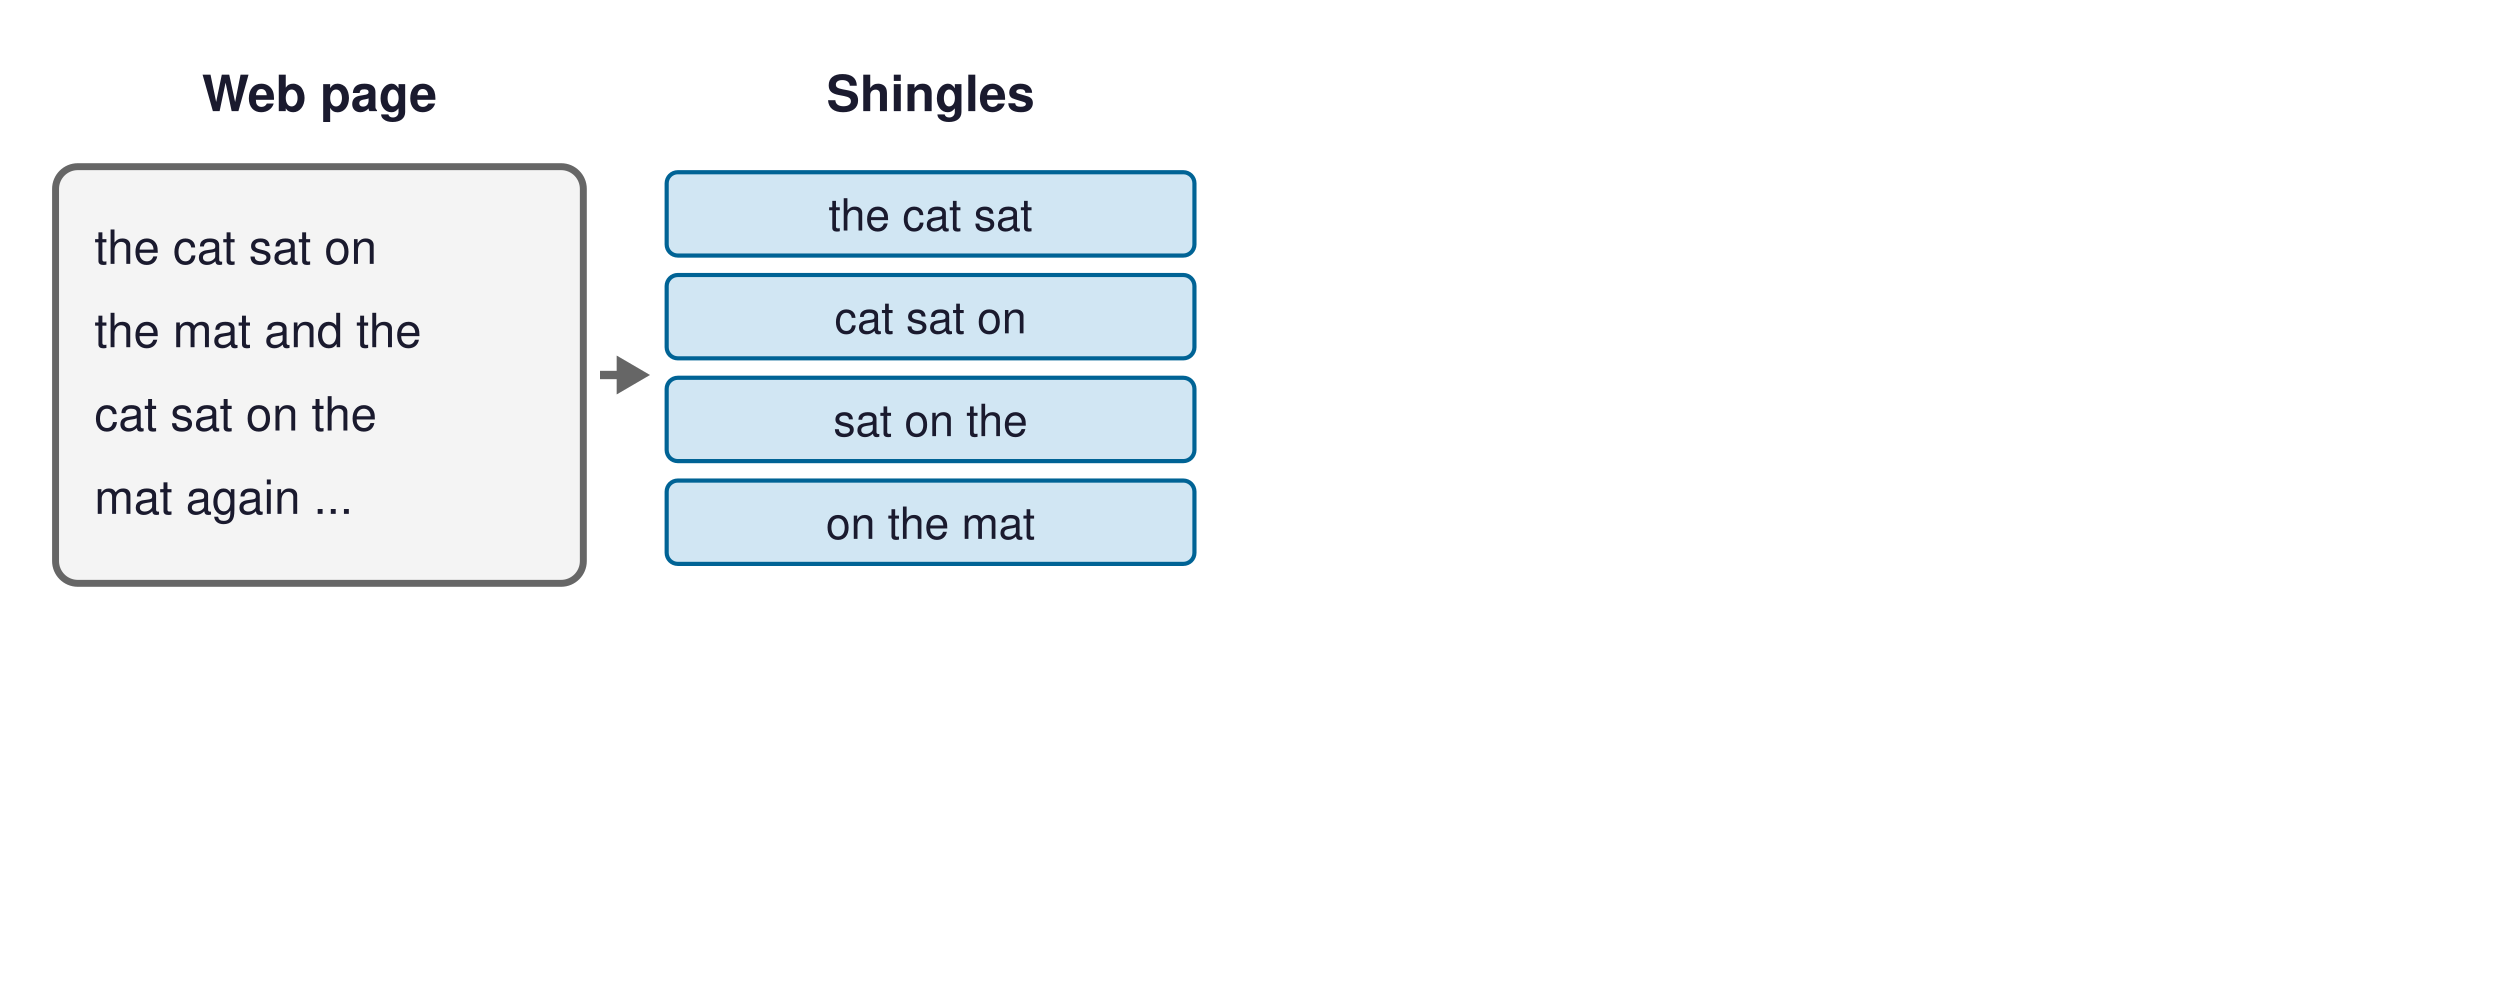
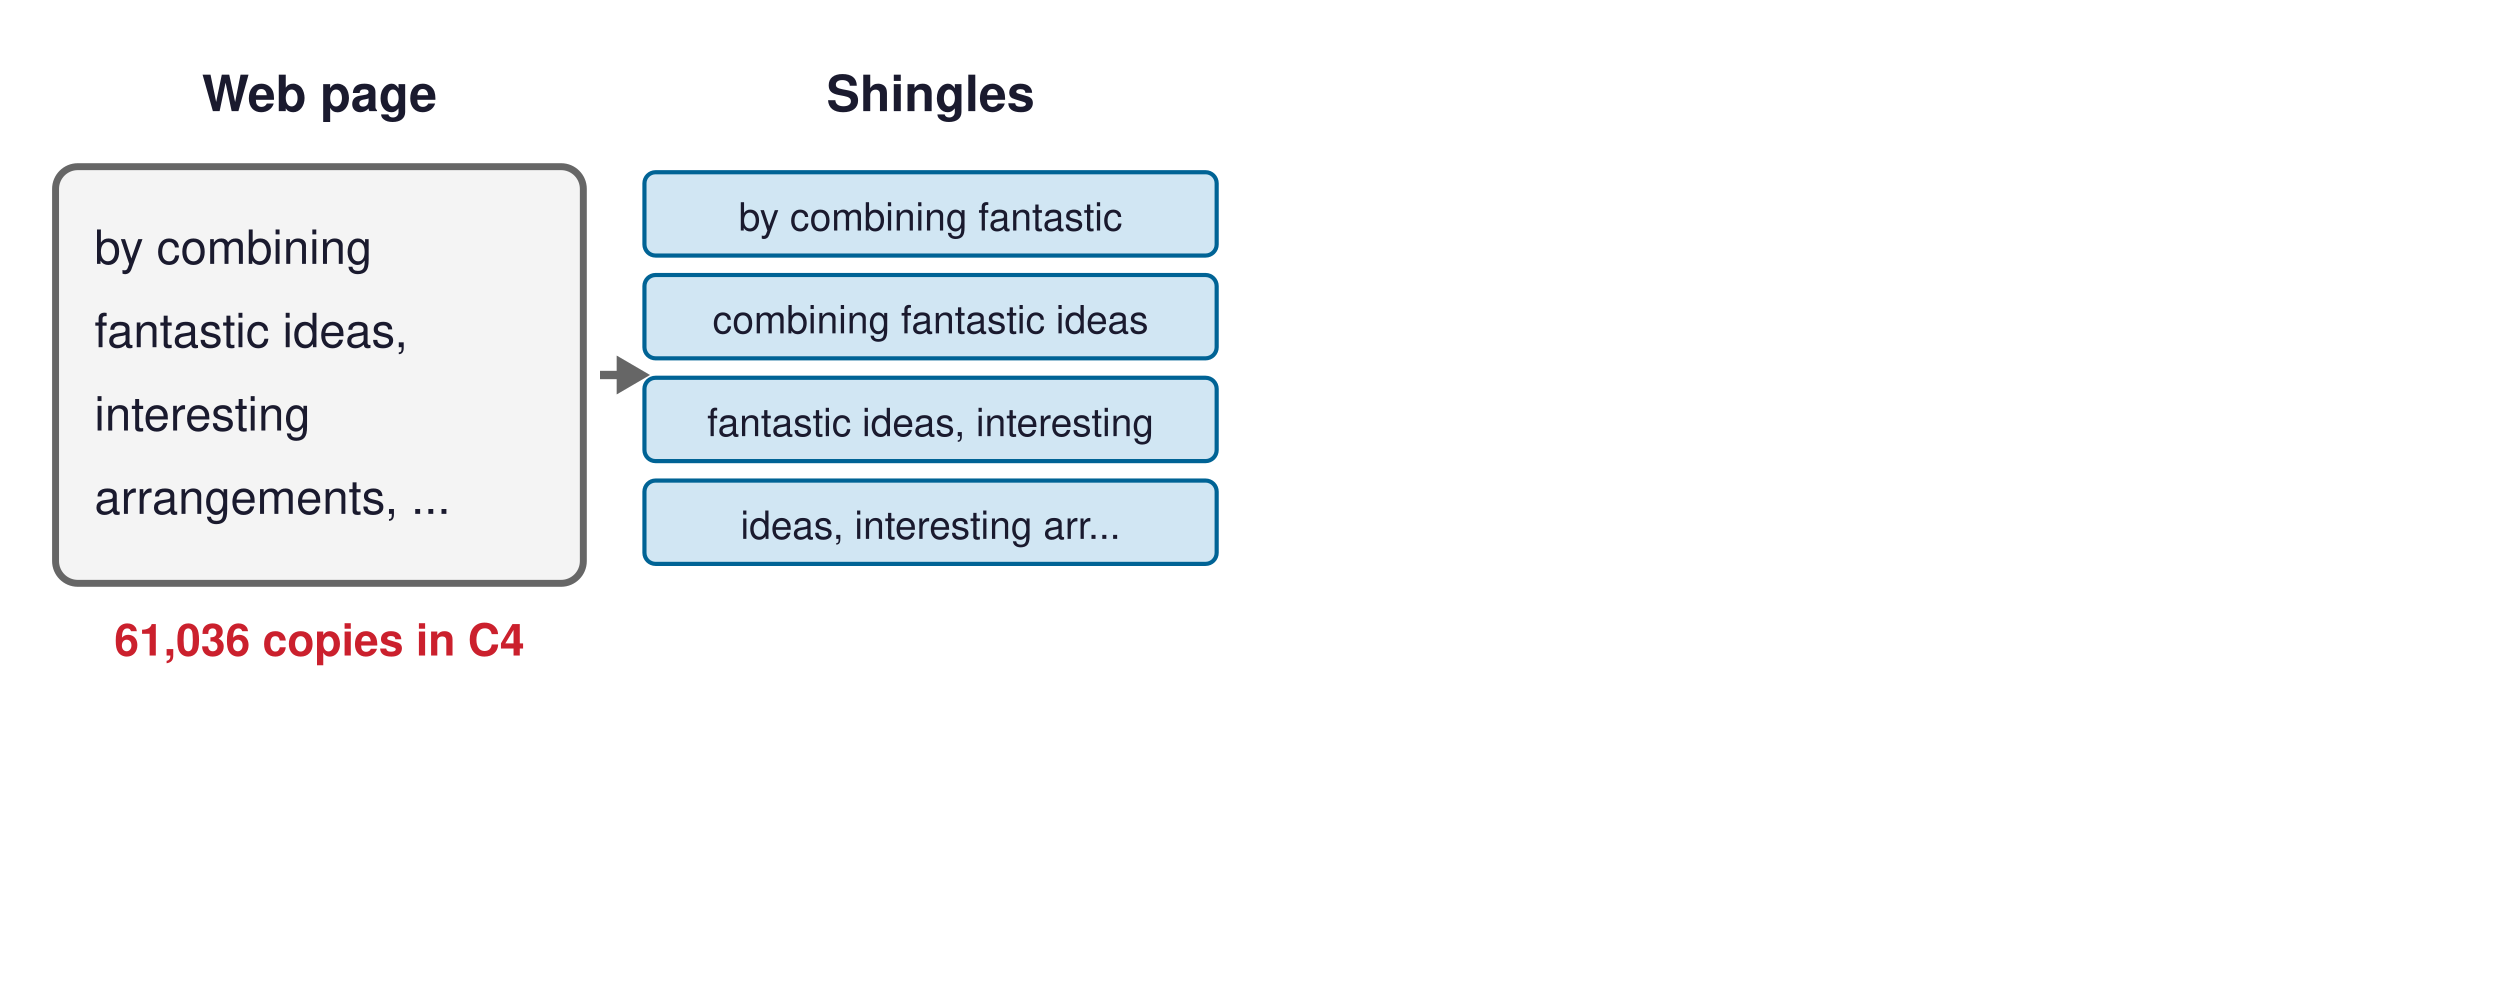
<svg xmlns="http://www.w3.org/2000/svg" viewBox="0 0 900 360" width="900" height="360" font-family="Helvetica, Arial, sans-serif">
  <rect x="0" y="0" width="900" height="360" fill="white" />
  <text x="115" y="40" font-size="18" fill="#1A1A2E" font-weight="bold" text-anchor="middle" opacity="1.0">Web page</text>
  <rect x="20" y="60" width="190" height="150" rx="8" fill="#F4F4F4" stroke="#666666" stroke-width="2.5" opacity="1.0" />
-   <text x="34" y="95" font-size="17" fill="#1A1A2E" font-weight="normal" text-anchor="start" opacity="1.0">the cat sat on</text>
-   <text x="34" y="125" font-size="17" fill="#1A1A2E" font-weight="normal" text-anchor="start" opacity="1.0">the mat and the</text>
-   <text x="34" y="155" font-size="17" fill="#1A1A2E" font-weight="normal" text-anchor="start" opacity="1.0">cat sat on the</text>
-   <text x="34" y="185" font-size="17" fill="#1A1A2E" font-weight="normal" text-anchor="start" opacity="1.0">mat again ...</text>
+   <text x="34" y="95" font-size="17" fill="#1A1A2E" font-weight="normal" text-anchor="start" opacity="1.0">by combining</text>
+   <text x="34" y="125" font-size="17" fill="#1A1A2E" font-weight="normal" text-anchor="start" opacity="1.0">fantastic ideas,</text>
+   <text x="34" y="155" font-size="17" fill="#1A1A2E" font-weight="normal" text-anchor="start" opacity="1.0">interesting</text>
+   <text x="34" y="185" font-size="17" fill="#1A1A2E" font-weight="normal" text-anchor="start" opacity="1.0">arrangements, ...</text>
+   <text x="115" y="236" font-size="16" fill="#CB202D" font-weight="bold" text-anchor="middle" opacity="1.0">61,036 copies in C4</text>
  <g opacity="1.0">
    <line x1="216" y1="135" x2="224" y2="135" stroke="#666666" stroke-width="3" />
    <polygon points="234,135 222,128 222,142" fill="#666666" />
  </g>
  <text x="335" y="40" font-size="18" fill="#1A1A2E" font-weight="bold" text-anchor="middle" opacity="1.0">Shingles</text>
-   <rect x="240" y="62" width="190" height="30" rx="4" fill="#D1E6F3" stroke="#006395" stroke-width="1.5" opacity="1.0" />
-   <text x="335" y="83" font-size="16" fill="#1A1A2E" font-weight="normal" text-anchor="middle" opacity="1.0">the cat sat</text>
-   <rect x="240" y="99" width="190" height="30" rx="4" fill="#D1E6F3" stroke="#006395" stroke-width="1.5" opacity="1.0" />
-   <text x="335" y="120" font-size="16" fill="#1A1A2E" font-weight="normal" text-anchor="middle" opacity="1.0">cat sat on</text>
-   <rect x="240" y="136" width="190" height="30" rx="4" fill="#D1E6F3" stroke="#006395" stroke-width="1.5" opacity="1.0" />
-   <text x="335" y="157" font-size="16" fill="#1A1A2E" font-weight="normal" text-anchor="middle" opacity="1.0">sat on the</text>
-   <rect x="240" y="173" width="190" height="30" rx="4" fill="#D1E6F3" stroke="#006395" stroke-width="1.5" opacity="1.0" />
-   <text x="335" y="194" font-size="16" fill="#1A1A2E" font-weight="normal" text-anchor="middle" opacity="1.0">on the mat</text>
+   <rect x="232" y="62" width="206" height="30" rx="4" fill="#D1E6F3" stroke="#006395" stroke-width="1.5" opacity="1.0" />
+   <text x="335" y="83" font-size="14" fill="#1A1A2E" font-weight="normal" text-anchor="middle" opacity="1.0">by combining fantastic</text>
+   <rect x="232" y="99" width="206" height="30" rx="4" fill="#D1E6F3" stroke="#006395" stroke-width="1.5" opacity="1.0" />
+   <text x="335" y="120" font-size="14" fill="#1A1A2E" font-weight="normal" text-anchor="middle" opacity="1.0">combining fantastic ideas</text>
+   <rect x="232" y="136" width="206" height="30" rx="4" fill="#D1E6F3" stroke="#006395" stroke-width="1.5" opacity="1.0" />
+   <text x="335" y="157" font-size="14" fill="#1A1A2E" font-weight="normal" text-anchor="middle" opacity="1.0">fantastic ideas, interesting</text>
+   <rect x="232" y="173" width="206" height="30" rx="4" fill="#D1E6F3" stroke="#006395" stroke-width="1.5" opacity="1.0" />
+   <text x="335" y="194" font-size="14" fill="#1A1A2E" font-weight="normal" text-anchor="middle" opacity="1.0">ideas, interesting arr...</text>
  <g opacity="0.0">
    <line x1="436" y1="135" x2="454" y2="135" stroke="#666666" stroke-width="3" />
    <polygon points="464,135 452,128 452,142" fill="#666666" />
  </g>
  <text x="565" y="40" font-size="18" fill="#1A1A2E" font-weight="bold" text-anchor="middle" opacity="0.0">Signature</text>
  <rect x="515" y="62.0" width="100" height="18" rx="1" fill="#FCE4CC" stroke="#666666" stroke-width="1" opacity="0.0" />
  <text x="565" y="77.0" font-size="15" fill="#1A1A2E" font-weight="normal" text-anchor="middle" opacity="0.0">17</text>
  <rect x="515" y="80.5" width="100" height="18" rx="1" fill="#FCE4CC" stroke="#666666" stroke-width="1" opacity="0.0" />
  <text x="565" y="95.5" font-size="15" fill="#1A1A2E" font-weight="normal" text-anchor="middle" opacity="0.0">4</text>
  <rect x="515" y="99.0" width="100" height="18" rx="1" fill="#D4EFDF" stroke="#666666" stroke-width="1" opacity="0.0" />
  <text x="565" y="114.0" font-size="15" fill="#1A1A2E" font-weight="normal" text-anchor="middle" opacity="0.0">92</text>
  <rect x="515" y="117.5" width="100" height="18" rx="1" fill="#D4EFDF" stroke="#666666" stroke-width="1" opacity="0.0" />
  <text x="565" y="132.5" font-size="15" fill="#1A1A2E" font-weight="normal" text-anchor="middle" opacity="0.0">33</text>
  <rect x="515" y="136.0" width="100" height="18" rx="1" fill="#FCE4CC" stroke="#666666" stroke-width="1" opacity="0.0" />
  <text x="565" y="151.0" font-size="15" fill="#1A1A2E" font-weight="normal" text-anchor="middle" opacity="0.0">8</text>
  <rect x="515" y="154.5" width="100" height="18" rx="1" fill="#FCE4CC" stroke="#666666" stroke-width="1" opacity="0.0" />
  <text x="565" y="169.5" font-size="15" fill="#1A1A2E" font-weight="normal" text-anchor="middle" opacity="0.0">61</text>
  <rect x="515" y="173.0" width="100" height="18" rx="1" fill="#D4EFDF" stroke="#666666" stroke-width="1" opacity="0.0" />
  <text x="565" y="188.0" font-size="15" fill="#1A1A2E" font-weight="normal" text-anchor="middle" opacity="0.0">25</text>
  <rect x="515" y="191.5" width="100" height="18" rx="1" fill="#D4EFDF" stroke="#666666" stroke-width="1" opacity="0.0" />
  <text x="565" y="206.5" font-size="15" fill="#1A1A2E" font-weight="normal" text-anchor="middle" opacity="0.0">70</text>
  <text x="565" y="230" font-size="16" fill="#666666" font-weight="normal" text-anchor="middle" opacity="0.0">128 minimum hashes</text>
  <text x="565" y="250" font-size="15" fill="#666666" font-weight="normal" text-anchor="middle" opacity="0.0">(8 of them shown)</text>
  <g opacity="0.0">
    <line x1="666" y1="135" x2="674" y2="135" stroke="#666666" stroke-width="3" />
    <polygon points="684,135 672,128 672,142" fill="#666666" />
  </g>
  <text x="785" y="40" font-size="18" fill="#1A1A2E" font-weight="bold" text-anchor="middle" opacity="0.0">Bands to buckets</text>
  <rect x="692" y="70" width="60" height="110" rx="4" fill="#F4F4F4" stroke="#666666" stroke-width="1.5" opacity="0.0" />
  <rect x="758" y="70" width="60" height="110" rx="4" fill="#D4EFDF" stroke="#008F45" stroke-width="3" opacity="0.0" />
  <rect x="824" y="70" width="60" height="110" rx="4" fill="#F4F4F4" stroke="#666666" stroke-width="1.5" opacity="0.0" />
  <text x="785" y="115" font-size="15" fill="#008F45" font-weight="bold" text-anchor="middle" opacity="0.0">page A</text>
  <text x="785" y="140" font-size="15" fill="#008F45" font-weight="bold" text-anchor="middle" opacity="0.0">page B</text>
  <text x="785" y="210" font-size="15" fill="#008F45" font-weight="bold" text-anchor="middle" opacity="0.0">same bucket:</text>
  <text x="785" y="230" font-size="15" fill="#008F45" font-weight="bold" text-anchor="middle" opacity="0.0">compare only these</text>
  <text x="450" y="295" font-size="19" fill="#666666" font-weight="normal" text-anchor="middle" opacity="0.0">All pairs of 8M pages: 3.2 × 10¹³ comparisons</text>
  <line x1="225" y1="289" x2="675" y2="289" stroke="#CB202D" stroke-width="2.5" opacity="0.0" />
  <text x="450" y="335" font-size="19" fill="#008F45" font-weight="bold" text-anchor="middle" opacity="0.0">Instead: one 40 GB read (6 s) and 4.1 GB of signatures</text>
</svg>
